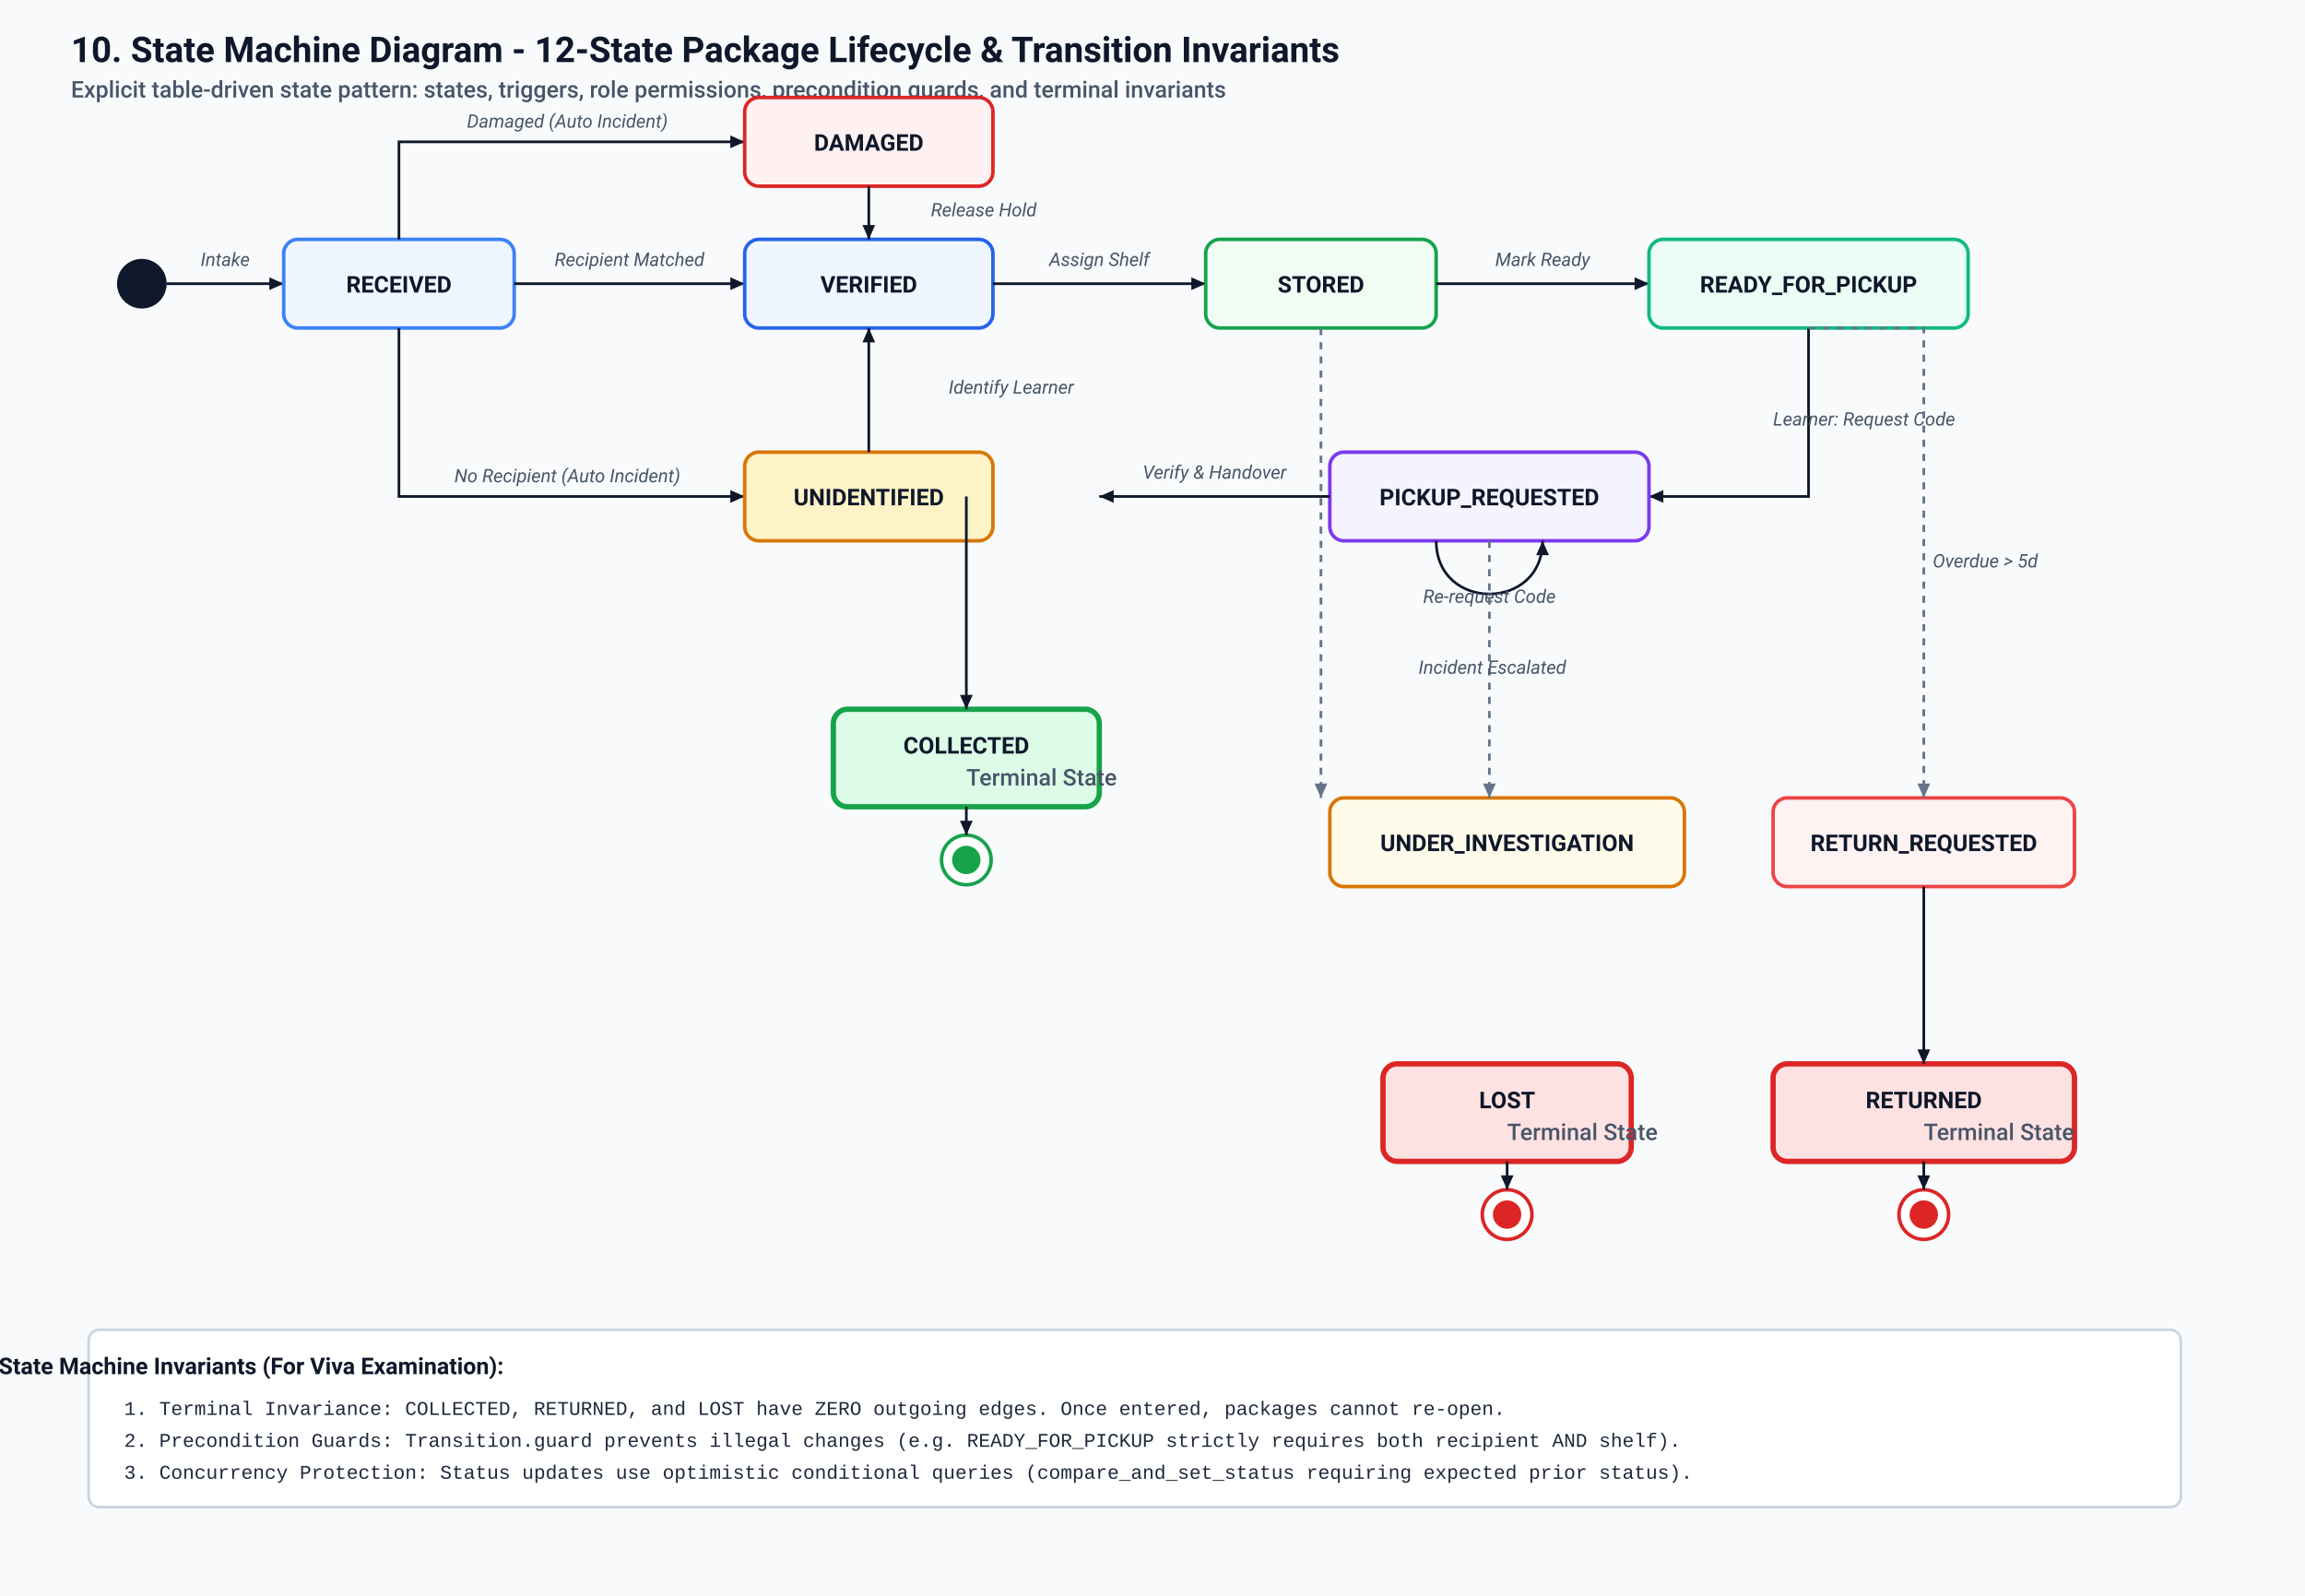
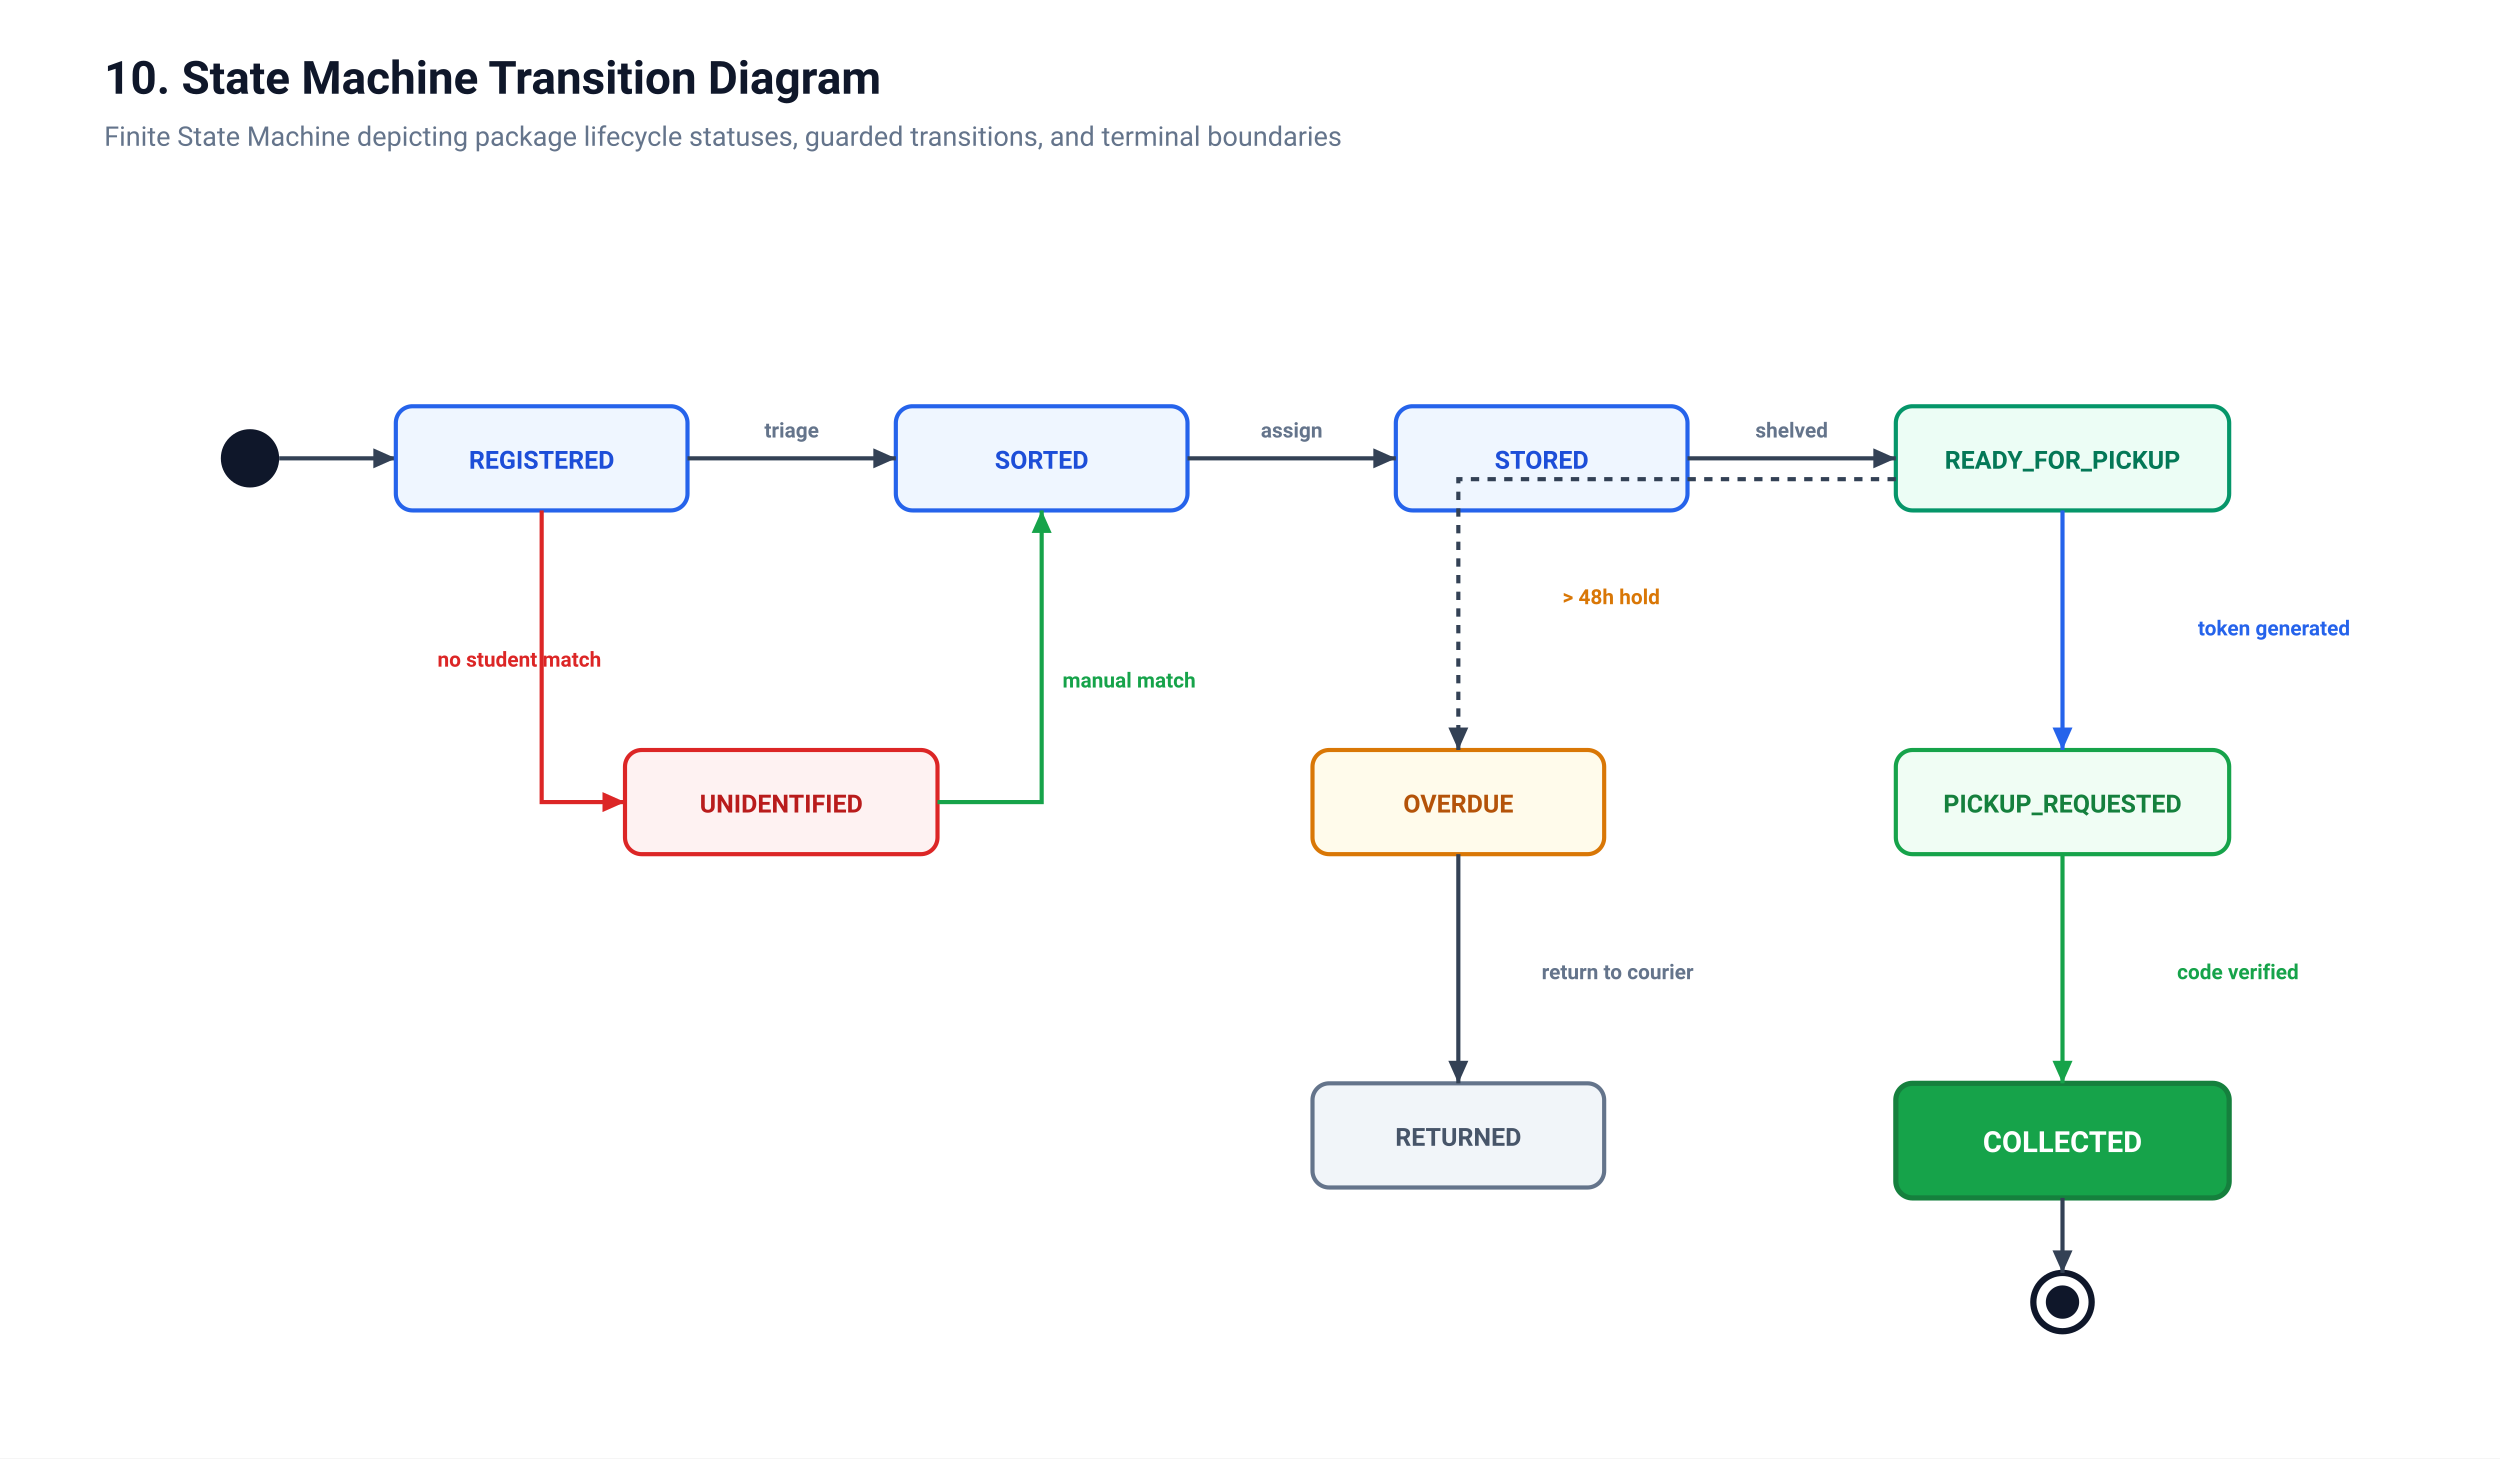
- <svg xmlns="http://www.w3.org/2000/svg" viewBox="0 0 1300 900" width="100%" height="100%">
+ <svg xmlns="http://www.w3.org/2000/svg" viewBox="0 0 1200 700" width="100%" height="100%">
  <defs>
    <style>
-     .bg { fill: #f8fafc; }
-     .box { fill: #ffffff; stroke: #cbd5e1; stroke-width: 1.5; rx: 6; }
-     .title { font-family: -apple-system, BlinkMacSystemFont, "Segoe UI", Roboto, sans-serif; font-weight: 700; fill: #0f172a; font-size: 20px; }
-     .subtitle { font-family: -apple-system, BlinkMacSystemFont, "Segoe UI", Roboto, sans-serif; font-weight: 500; fill: #475569; font-size: 13px; }
-     .c-name { font-family: -apple-system, BlinkMacSystemFont, "Segoe UI", Roboto, sans-serif; font-weight: 700; font-size: 13px; fill: #0f172a; text-anchor: middle; }
-     .c-stereo { font-family: -apple-system, BlinkMacSystemFont, "Segoe UI", Roboto, sans-serif; font-size: 10px; fill: #64748b; text-anchor: middle; font-style: italic; }
-     .attr { font-family: "SFMono-Regular", Consolas, "Liberation Mono", Menlo, Courier, monospace; font-size: 11px; fill: #1e293b; }
-     .method { font-family: "SFMono-Regular", Consolas, "Liberation Mono", Menlo, Courier, monospace; font-size: 11px; fill: #0369a1; font-weight: 500; }
-     .sep { stroke: #e2e8f0; stroke-width: 1; }
-     .actor-box { fill: #eff6ff; stroke: #3b82f6; stroke-width: 1.5; rx: 4; }
-     .part-box { fill: #f1f5f9; stroke: #64748b; stroke-width: 1.5; rx: 4; }
-     .life-line { stroke: #94a3b8; stroke-width: 1.5; stroke-dasharray: 4,4; }
-     .msg-line { stroke: #0f172a; stroke-width: 1.5; fill: none; marker-end: url(#arrow); }
-     .ret-line { stroke: #64748b; stroke-width: 1.5; stroke-dasharray: 4,4; fill: none; marker-end: url(#arrow-gray); }
-     .msg-text { font-family: -apple-system, BlinkMacSystemFont, "Segoe UI", Roboto, sans-serif; font-size: 11px; fill: #0f172a; font-weight: 500; }
-     .ret-text { font-family: -apple-system, BlinkMacSystemFont, "Segoe UI", Roboto, sans-serif; font-size: 10.5px; fill: #475569; font-style: italic; }
-     .note-box { fill: #fef3c7; stroke: #f59e0b; stroke-width: 1; rx: 4; }
-     .note-text { font-family: -apple-system, BlinkMacSystemFont, "Segoe UI", Roboto, sans-serif; font-size: 10.5px; fill: #92400e; font-weight: 500; }
-     .card { font-family: sans-serif; font-size: 11px; fill: #475569; font-weight: 600; }
+     text { font-family: -apple-system, BlinkMacSystemFont, "Segoe UI", Roboto, Helvetica, Arial, sans-serif; }
+     .mono { font-family: SFMono-Regular, Menlo, Monaco, Consolas, monospace; }
+     .title { font-size: 22px; font-weight: 700; fill: #0f172a; }
+     .subtitle { font-size: 13px; font-weight: 400; fill: #64748b; }
+     .card { fill: #ffffff; stroke: #e2e8f0; stroke-width: 1.5; rx: 8; }
+     .card-header { fill: #f8fafc; stroke: #e2e8f0; stroke-width: 1.5; }
+     .header-text { font-size: 14px; font-weight: 600; fill: #0f172a; text-anchor: middle; }
+     .line { stroke: #334155; stroke-width: 2; fill: none; }
+     .line-blue { stroke: #2563eb; stroke-width: 2; fill: none; }
+     .line-green { stroke: #16a34a; stroke-width: 2; fill: none; }
+     .line-red { stroke: #dc2626; stroke-width: 2; fill: none; }
+     .line-dash { stroke: #64748b; stroke-width: 1.8; stroke-dasharray: 5,4; fill: none; }
+     .badge { rx: 12; stroke-width: 1.2; }
+     .badge-text { font-size: 11px; font-weight: 600; text-anchor: middle; }
</style>
    <marker id="arrow" viewBox="0 0 10 10" refX="9" refY="5" markerWidth="6" markerHeight="6" orient="auto-start-reverse">
-       <path d="M 0 1 L 9 5 L 0 9 z" fill="#0f172a" />
+       <path d="M 0 1 L 9 5 L 0 9 z" fill="#334155" />
    </marker>
    <marker id="arrow-blue" viewBox="0 0 10 10" refX="9" refY="5" markerWidth="6" markerHeight="6" orient="auto-start-reverse">
      <path d="M 0 1 L 9 5 L 0 9 z" fill="#2563eb" />
    </marker>
    <marker id="arrow-green" viewBox="0 0 10 10" refX="9" refY="5" markerWidth="6" markerHeight="6" orient="auto-start-reverse">
      <path d="M 0 1 L 9 5 L 0 9 z" fill="#16a34a" />
    </marker>
    <marker id="arrow-red" viewBox="0 0 10 10" refX="9" refY="5" markerWidth="6" markerHeight="6" orient="auto-start-reverse">
      <path d="M 0 1 L 9 5 L 0 9 z" fill="#dc2626" />
    </marker>
    <marker id="arrow-gray" viewBox="0 0 10 10" refX="9" refY="5" markerWidth="6" markerHeight="6" orient="auto-start-reverse">
      <path d="M 0 1 L 9 5 L 0 9 z" fill="#64748b" />
    </marker>
  </defs>
-   <rect width="1300" height="900" class="bg" />
-   <text x="40" y="35" class="title">10. State Machine Diagram - 12-State Package Lifecycle &amp; Transition Invariants</text>
-   <text x="40" y="55" class="subtitle">Explicit table-driven state pattern: states, triggers, role permissions, precondition guards, and terminal invariants</text>
-   <circle cx="80" cy="160" r="14" fill="#0f172a" />
-   <line x1="94" y1="160" x2="160" y2="160" class="msg-line" />
-   <text x="127" y="150" class="ret-text" text-anchor="middle">Intake</text>
-   <rect x="160" y="135" width="130" height="50" rx="8" fill="#eff6ff" stroke="#3b82f6" stroke-width="2" />
-   <text x="225" y="165" class="c-name" fill="#1e40af">RECEIVED</text>
-   <line x1="290" y1="160" x2="420" y2="160" class="msg-line" stroke="#16a34a" />
-   <text x="355" y="150" class="ret-text" fill="#16a34a" text-anchor="middle">Recipient Matched</text>
-   <path d="M 225,185 L 225,280 L 420,280" class="msg-line" stroke="#d97706" />
-   <text x="320" y="272" class="ret-text" fill="#d97706" text-anchor="middle">No Recipient (Auto Incident)</text>
-   <path d="M 225,135 L 225,80 L 420,80" class="msg-line" stroke="#dc2626" />
-   <text x="320" y="72" class="ret-text" fill="#dc2626" text-anchor="middle">Damaged (Auto Incident)</text>
-   <rect x="420" y="55" width="140" height="50" rx="8" fill="#fff1f2" stroke="#dc2626" stroke-width="2" />
-   <text x="490" y="85" class="c-name" fill="#b91c1c">DAMAGED</text>
-   <rect x="420" y="255" width="140" height="50" rx="8" fill="#fef3c7" stroke="#d97706" stroke-width="2" />
-   <text x="490" y="285" class="c-name" fill="#b45309">UNIDENTIFIED</text>
-   <rect x="420" y="135" width="140" height="50" rx="8" fill="#eff6ff" stroke="#2563eb" stroke-width="2" />
-   <text x="490" y="165" class="c-name" fill="#1d4ed8">VERIFIED</text>
-   <path d="M 490,105 L 490,135" class="msg-line" stroke="#16a34a" />
-   <text x="525" y="122" class="ret-text" fill="#16a34a">Release Hold</text>
-   <path d="M 490,255 L 490,185" class="msg-line" stroke="#16a34a" />
-   <text x="535" y="222" class="ret-text" fill="#16a34a">Identify Learner</text>
-   <line x1="560" y1="160" x2="680" y2="160" class="msg-line" stroke="#2563eb" />
-   <text x="620" y="150" class="ret-text" fill="#2563eb" text-anchor="middle">Assign Shelf</text>
-   <rect x="680" y="135" width="130" height="50" rx="8" fill="#f0fdf4" stroke="#16a34a" stroke-width="2" />
-   <text x="745" y="165" class="c-name" fill="#15803d">STORED</text>
-   <line x1="810" y1="160" x2="930" y2="160" class="msg-line" stroke="#16a34a" />
-   <text x="870" y="150" class="ret-text" fill="#16a34a" text-anchor="middle">Mark Ready</text>
-   <rect x="930" y="135" width="180" height="50" rx="8" fill="#ecfdf5" stroke="#10b981" stroke-width="2" />
-   <text x="1020" y="165" class="c-name" fill="#047857">READY_FOR_PICKUP</text>
-   <path d="M 1020,185 L 1020,280 L 930,280" class="msg-line" stroke="#7c3aed" />
-   <text x="1000" y="240" class="ret-text" fill="#7c3aed">Learner: Request Code</text>
-   <rect x="750" y="255" width="180" height="50" rx="8" fill="#f5f3ff" stroke="#7c3aed" stroke-width="2" />
-   <text x="840" y="285" class="c-name" fill="#6d28d9">PICKUP_REQUESTED</text>
-   <path d="M 810,305 C 810,345 870,345 870,305" class="msg-line" stroke="#7c3aed" />
-   <text x="840" y="340" class="ret-text" fill="#7c3aed" text-anchor="middle">Re-request Code</text>
-   <line x1="750" y1="280" x2="620" y2="280" class="msg-line" stroke="#16a34a" stroke-width="2" />
-   <text x="685" y="270" class="ret-text" fill="#16a34a" text-anchor="middle">Verify &amp; Handover</text>
-   <rect x="470" y="400" width="150" height="55" rx="8" fill="#dcfce7" stroke="#16a34a" stroke-width="3" />
-   <text x="545" y="425" class="c-name" fill="#14532d" font-size="14">COLLECTED</text>
-   <text x="545" y="443" class="subtitle" font-size="10" fill="#15803d">Terminal State</text>
-   <path d="M 545,280 L 545,400" class="msg-line" stroke="#16a34a" />
-   <circle cx="545" cy="485" r="14" fill="#ffffff" stroke="#16a34a" stroke-width="2" />
-   <circle cx="545" cy="485" r="8" fill="#16a34a" />
-   <line x1="545" y1="455" x2="545" y2="471" class="msg-line" stroke="#16a34a" />
-   <rect x="750" y="450" width="200" height="50" rx="8" fill="#fffbeb" stroke="#d97706" stroke-width="2" />
-   <text x="850" y="480" class="c-name" fill="#b45309">UNDER_INVESTIGATION</text>
-   <path d="M 745,185 L 745,450" class="ret-line" stroke="#d97706" />
-   <path d="M 840,305 L 840,450" class="ret-line" stroke="#d97706" />
-   <text x="800" y="380" class="ret-text" fill="#d97706">Incident Escalated</text>
-   <rect x="780" y="600" width="140" height="55" rx="8" fill="#fee2e2" stroke="#dc2626" stroke-width="3" />
-   <text x="850" y="625" class="c-name" fill="#991b1b" font-size="14">LOST</text>
-   <text x="850" y="643" class="subtitle" font-size="10" fill="#dc2626">Terminal State</text>
-   <circle cx="850" cy="685" r="14" fill="#ffffff" stroke="#dc2626" stroke-width="2" />
-   <circle cx="850" cy="685" r="8" fill="#dc2626" />
-   <line x1="850" y1="655" x2="850" y2="671" class="msg-line" stroke="#dc2626" />
-   <rect x="1000" y="450" width="170" height="50" rx="8" fill="#fef2f2" stroke="#ef4444" stroke-width="2" />
-   <text x="1085" y="480" class="c-name" fill="#b91c1c">RETURN_REQUESTED</text>
-   <path d="M 1020,185 L 1085,185 L 1085,450" class="ret-line" stroke="#ef4444" />
-   <text x="1090" y="320" class="ret-text" fill="#ef4444">Overdue &gt; 5d</text>
-   <rect x="1000" y="600" width="170" height="55" rx="8" fill="#fee2e2" stroke="#dc2626" stroke-width="3" />
-   <text x="1085" y="625" class="c-name" fill="#991b1b" font-size="14">RETURNED</text>
-   <text x="1085" y="643" class="subtitle" font-size="10" fill="#dc2626">Terminal State</text>
-   <line x1="1085" y1="500" x2="1085" y2="600" class="msg-line" stroke="#dc2626" />
-   <circle cx="1085" cy="685" r="14" fill="#ffffff" stroke="#dc2626" stroke-width="2" />
-   <circle cx="1085" cy="685" r="8" fill="#dc2626" />
-   <line x1="1085" y1="655" x2="1085" y2="671" class="msg-line" stroke="#dc2626" />
-   <rect x="50" y="750" width="1180" height="100" class="box" fill="#ffffff" stroke="#3b82f6" />
-   <text x="70" y="775" class="c-name" text-anchor="start" fill="#1e40af">Key Low-Level Design &amp; State Machine Invariants (For Viva Examination):</text>
-   <text x="70" y="798" class="attr" font-size="11">1. Terminal Invariance: COLLECTED, RETURNED, and LOST have ZERO outgoing edges. Once entered, packages cannot re-open.</text>
-   <text x="70" y="816" class="attr" font-size="11">2. Precondition Guards: Transition.guard prevents illegal changes (e.g. READY_FOR_PICKUP strictly requires both recipient AND shelf).</text>
-   <text x="70" y="834" class="attr" font-size="11">3. Concurrency Protection: Status updates use optimistic conditional queries (compare_and_set_status requiring expected prior status).</text>
+   <rect width="1200" height="700" fill="#ffffff" />
+   <text x="50" y="45" class="title">10. State Machine Transition Diagram</text>
+   <text x="50" y="70" class="subtitle">Finite State Machine depicting package lifecycle statuses, guarded transitions, and terminal boundaries</text>
+   <circle cx="120" cy="220" r="14" fill="#0f172a" />
+   <line x1="134" y1="220" x2="190" y2="220" class="line" marker-end="url(#arrow)" />
+   <g transform="translate(190, 195)">
+     <rect width="140" height="50" rx="8" fill="#eff6ff" stroke="#2563eb" stroke-width="2" />
+     <text x="70" y="30" font-size="12" font-weight="700" fill="#1d4ed8" text-anchor="middle">REGISTERED</text>
+   </g>
+   <g transform="translate(430, 195)">
+     <rect width="140" height="50" rx="8" fill="#eff6ff" stroke="#2563eb" stroke-width="2" />
+     <text x="70" y="30" font-size="12" font-weight="700" fill="#1d4ed8" text-anchor="middle">SORTED</text>
+   </g>
+   <line x1="330" y1="220" x2="430" y2="220" class="line" marker-end="url(#arrow)" />
+   <text x="380" y="210" font-size="10" font-weight="600" fill="#64748b" text-anchor="middle">triage</text>
+   <g transform="translate(670, 195)">
+     <rect width="140" height="50" rx="8" fill="#eff6ff" stroke="#2563eb" stroke-width="2" />
+     <text x="70" y="30" font-size="12" font-weight="700" fill="#1d4ed8" text-anchor="middle">STORED</text>
+   </g>
+   <line x1="570" y1="220" x2="670" y2="220" class="line" marker-end="url(#arrow)" />
+   <text x="620" y="210" font-size="10" font-weight="600" fill="#64748b" text-anchor="middle">assign</text>
+   <g transform="translate(910, 195)">
+     <rect width="160" height="50" rx="8" fill="#ecfdf5" stroke="#059669" stroke-width="2" />
+     <text x="80" y="30" font-size="12" font-weight="700" fill="#047857" text-anchor="middle">READY_FOR_PICKUP</text>
+   </g>
+   <line x1="810" y1="220" x2="910" y2="220" class="line" marker-end="url(#arrow)" />
+   <text x="860" y="210" font-size="10" font-weight="600" fill="#64748b" text-anchor="middle">shelved</text>
+   <g transform="translate(910, 360)">
+     <rect width="160" height="50" rx="8" fill="#f0fdf4" stroke="#16a34a" stroke-width="2" />
+     <text x="80" y="30" font-size="12" font-weight="700" fill="#15803d" text-anchor="middle">PICKUP_REQUESTED</text>
+   </g>
+   <line x1="990" y1="245" x2="990" y2="360" class="line-blue" stroke-width="2" marker-end="url(#arrow-blue)" />
+   <text x="1055" y="305" font-size="10" font-weight="600" fill="#2563eb">token generated</text>
+   <g transform="translate(910, 520)">
+     <rect width="160" height="55" rx="8" fill="#16a34a" stroke="#15803d" stroke-width="2.5" />
+     <text x="80" y="33" font-size="14" font-weight="700" fill="#ffffff" text-anchor="middle">COLLECTED</text>
+   </g>
+   <line x1="990" y1="410" x2="990" y2="520" class="line-green" stroke-width="2.5" marker-end="url(#arrow-green)" />
+   <text x="1045" y="470" font-size="10" font-weight="700" fill="#16a34a">code verified</text>
+   <circle cx="990" cy="625" r="14" fill="#ffffff" stroke="#0f172a" stroke-width="3" />
+   <circle cx="990" cy="625" r="8" fill="#0f172a" />
+   <line x1="990" y1="575" x2="990" y2="611" class="line" marker-end="url(#arrow)" />
+   <g transform="translate(300, 360)">
+     <rect width="150" height="50" rx="8" fill="#fef2f2" stroke="#dc2626" stroke-width="2" />
+     <text x="75" y="30" font-size="12" font-weight="700" fill="#b91c1c" text-anchor="middle">UNIDENTIFIED</text>
+   </g>
+   <path d="M 260 245 L 260 385 L 300 385" class="line-red" marker-end="url(#arrow-red)" />
+   <text x="210" y="320" font-size="10" font-weight="600" fill="#dc2626">no student match</text>
+   <path d="M 450 385 L 500 385 L 500 245" class="line-green" marker-end="url(#arrow-green)" />
+   <text x="510" y="330" font-size="10" font-weight="600" fill="#16a34a">manual match</text>
+   <g transform="translate(630, 360)">
+     <rect width="140" height="50" rx="8" fill="#fffbeb" stroke="#d97706" stroke-width="2" />
+     <text x="70" y="30" font-size="12" font-weight="700" fill="#b45309" text-anchor="middle">OVERDUE</text>
+   </g>
+   <path d="M 910 230 L 700 230 L 700 360" class="line" stroke-dasharray="4,4" marker-end="url(#arrow)" />
+   <text x="750" y="290" font-size="10" font-weight="600" fill="#d97706">&gt; 48h hold</text>
+   <g transform="translate(630, 520)">
+     <rect width="140" height="50" rx="8" fill="#f1f5f9" stroke="#64748b" stroke-width="2" />
+     <text x="70" y="30" font-size="12" font-weight="700" fill="#475569" text-anchor="middle">RETURNED</text>
+   </g>
+   <line x1="700" y1="410" x2="700" y2="520" class="line" marker-end="url(#arrow)" />
+   <text x="740" y="470" font-size="10" font-weight="600" fill="#64748b">return to courier</text>
</svg>
